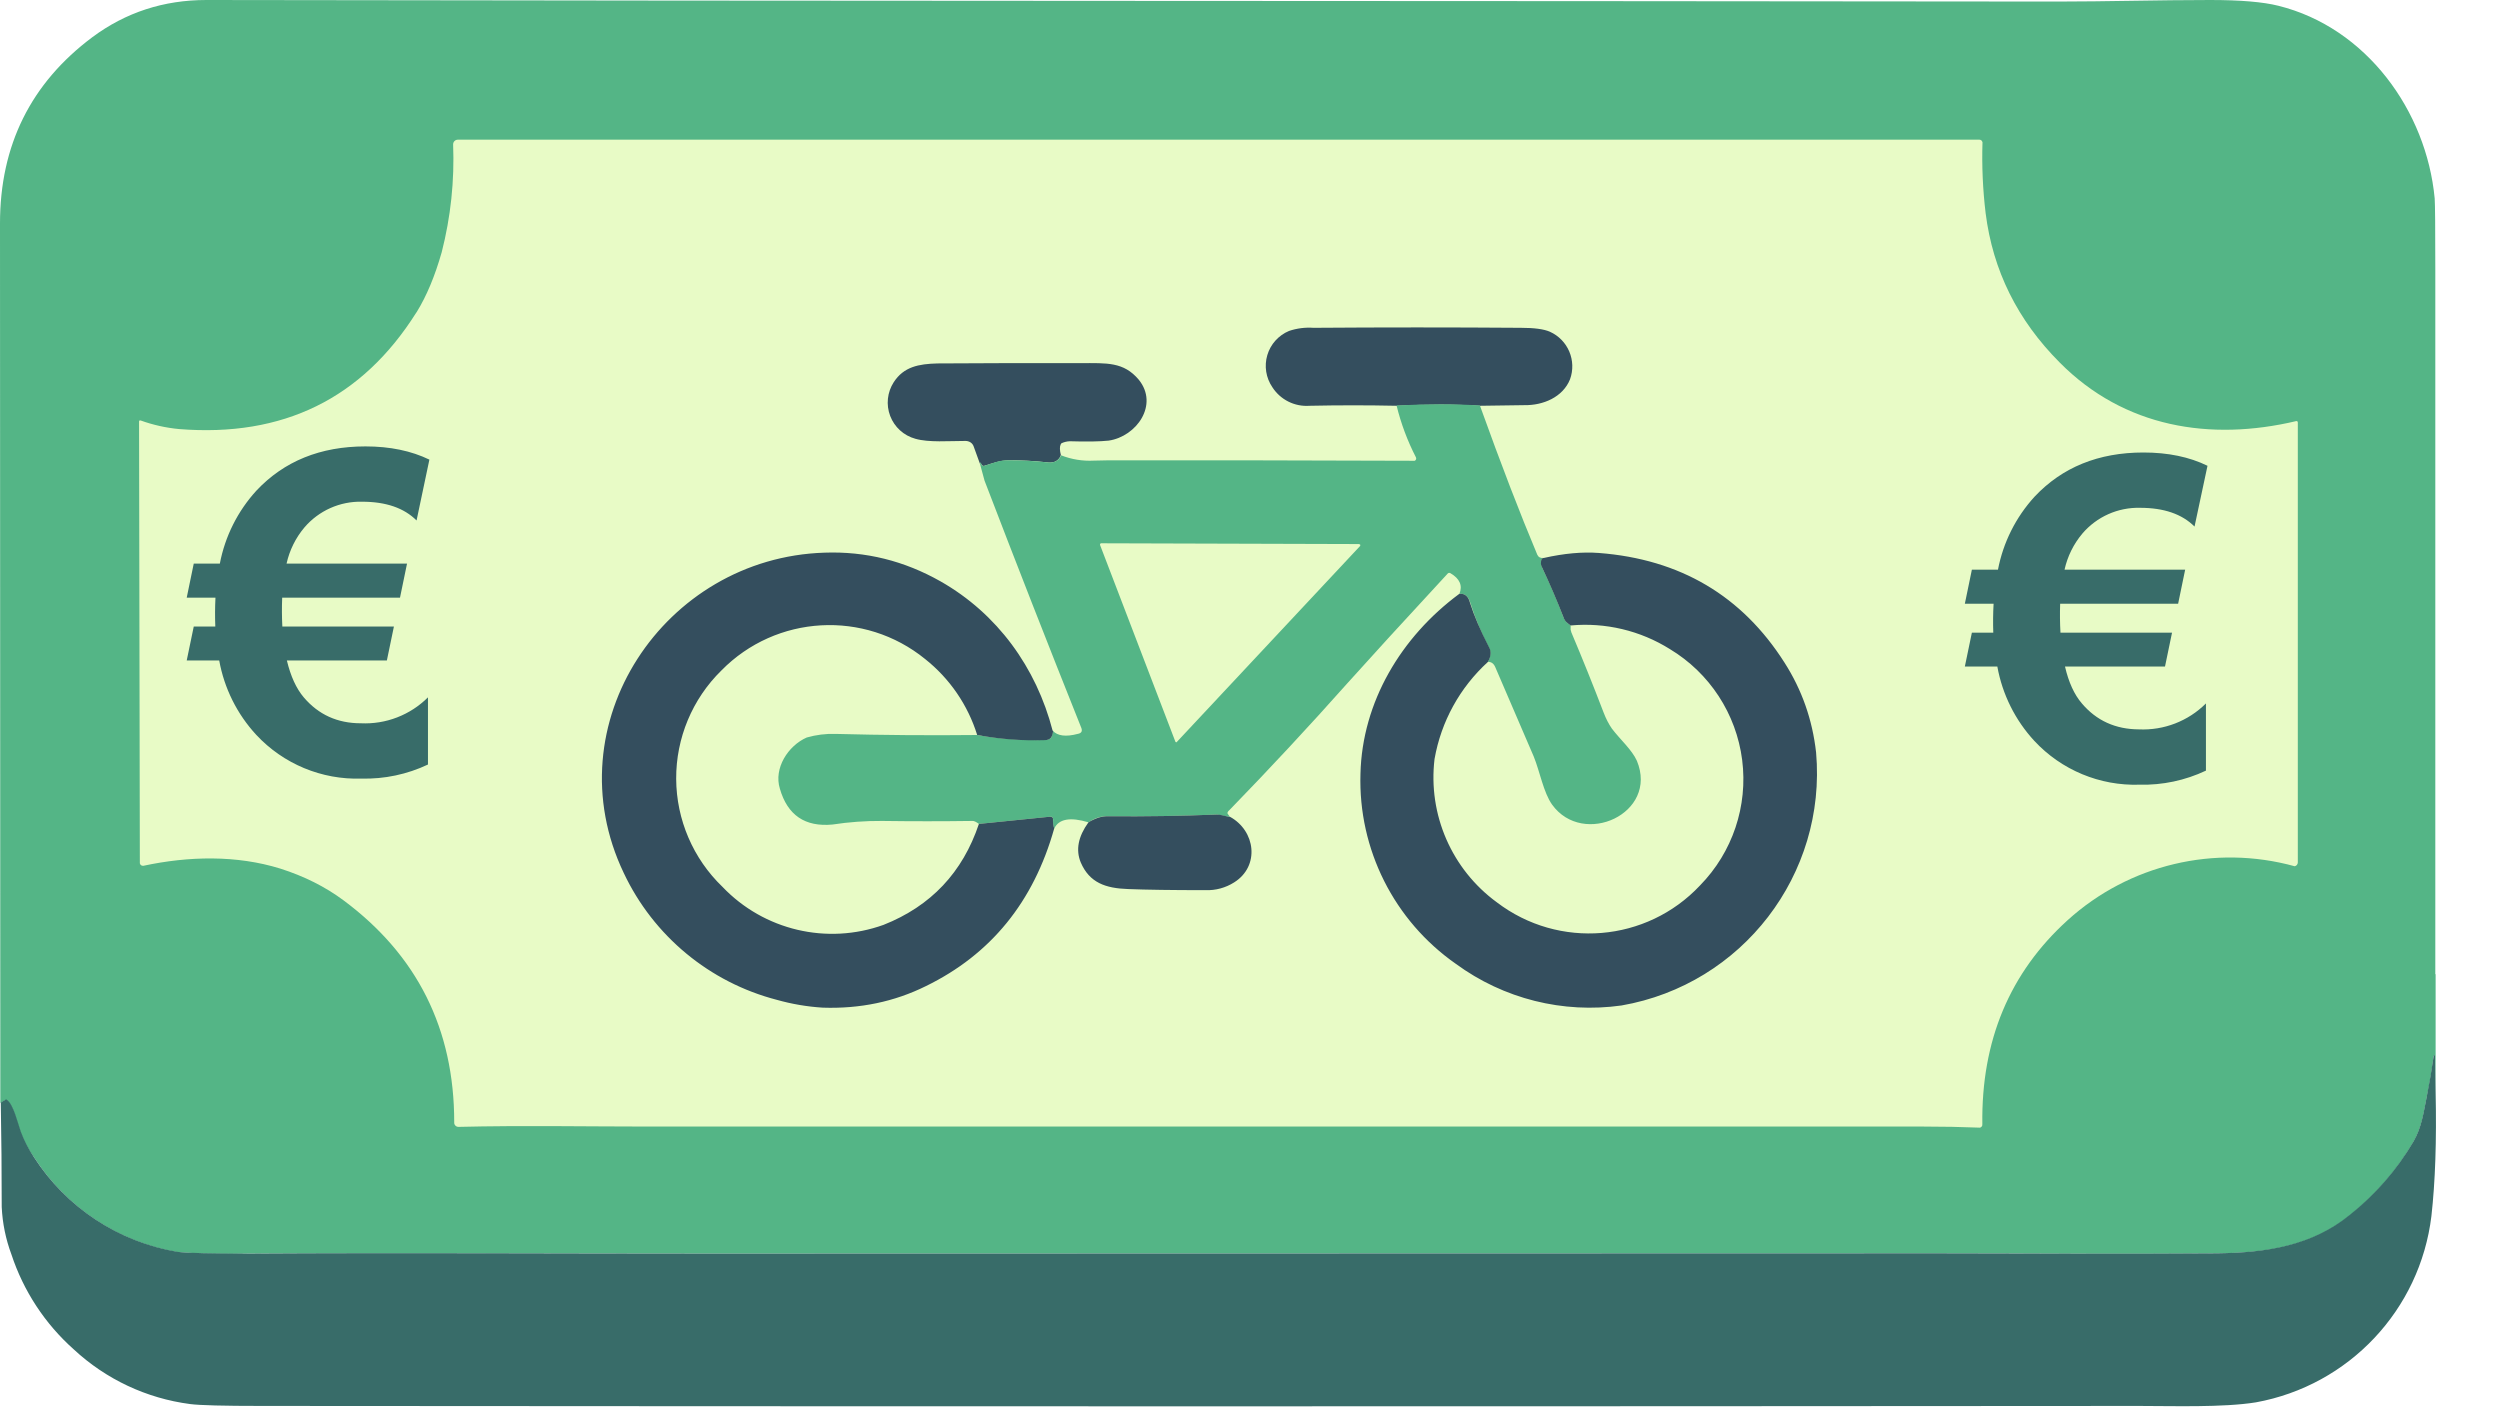
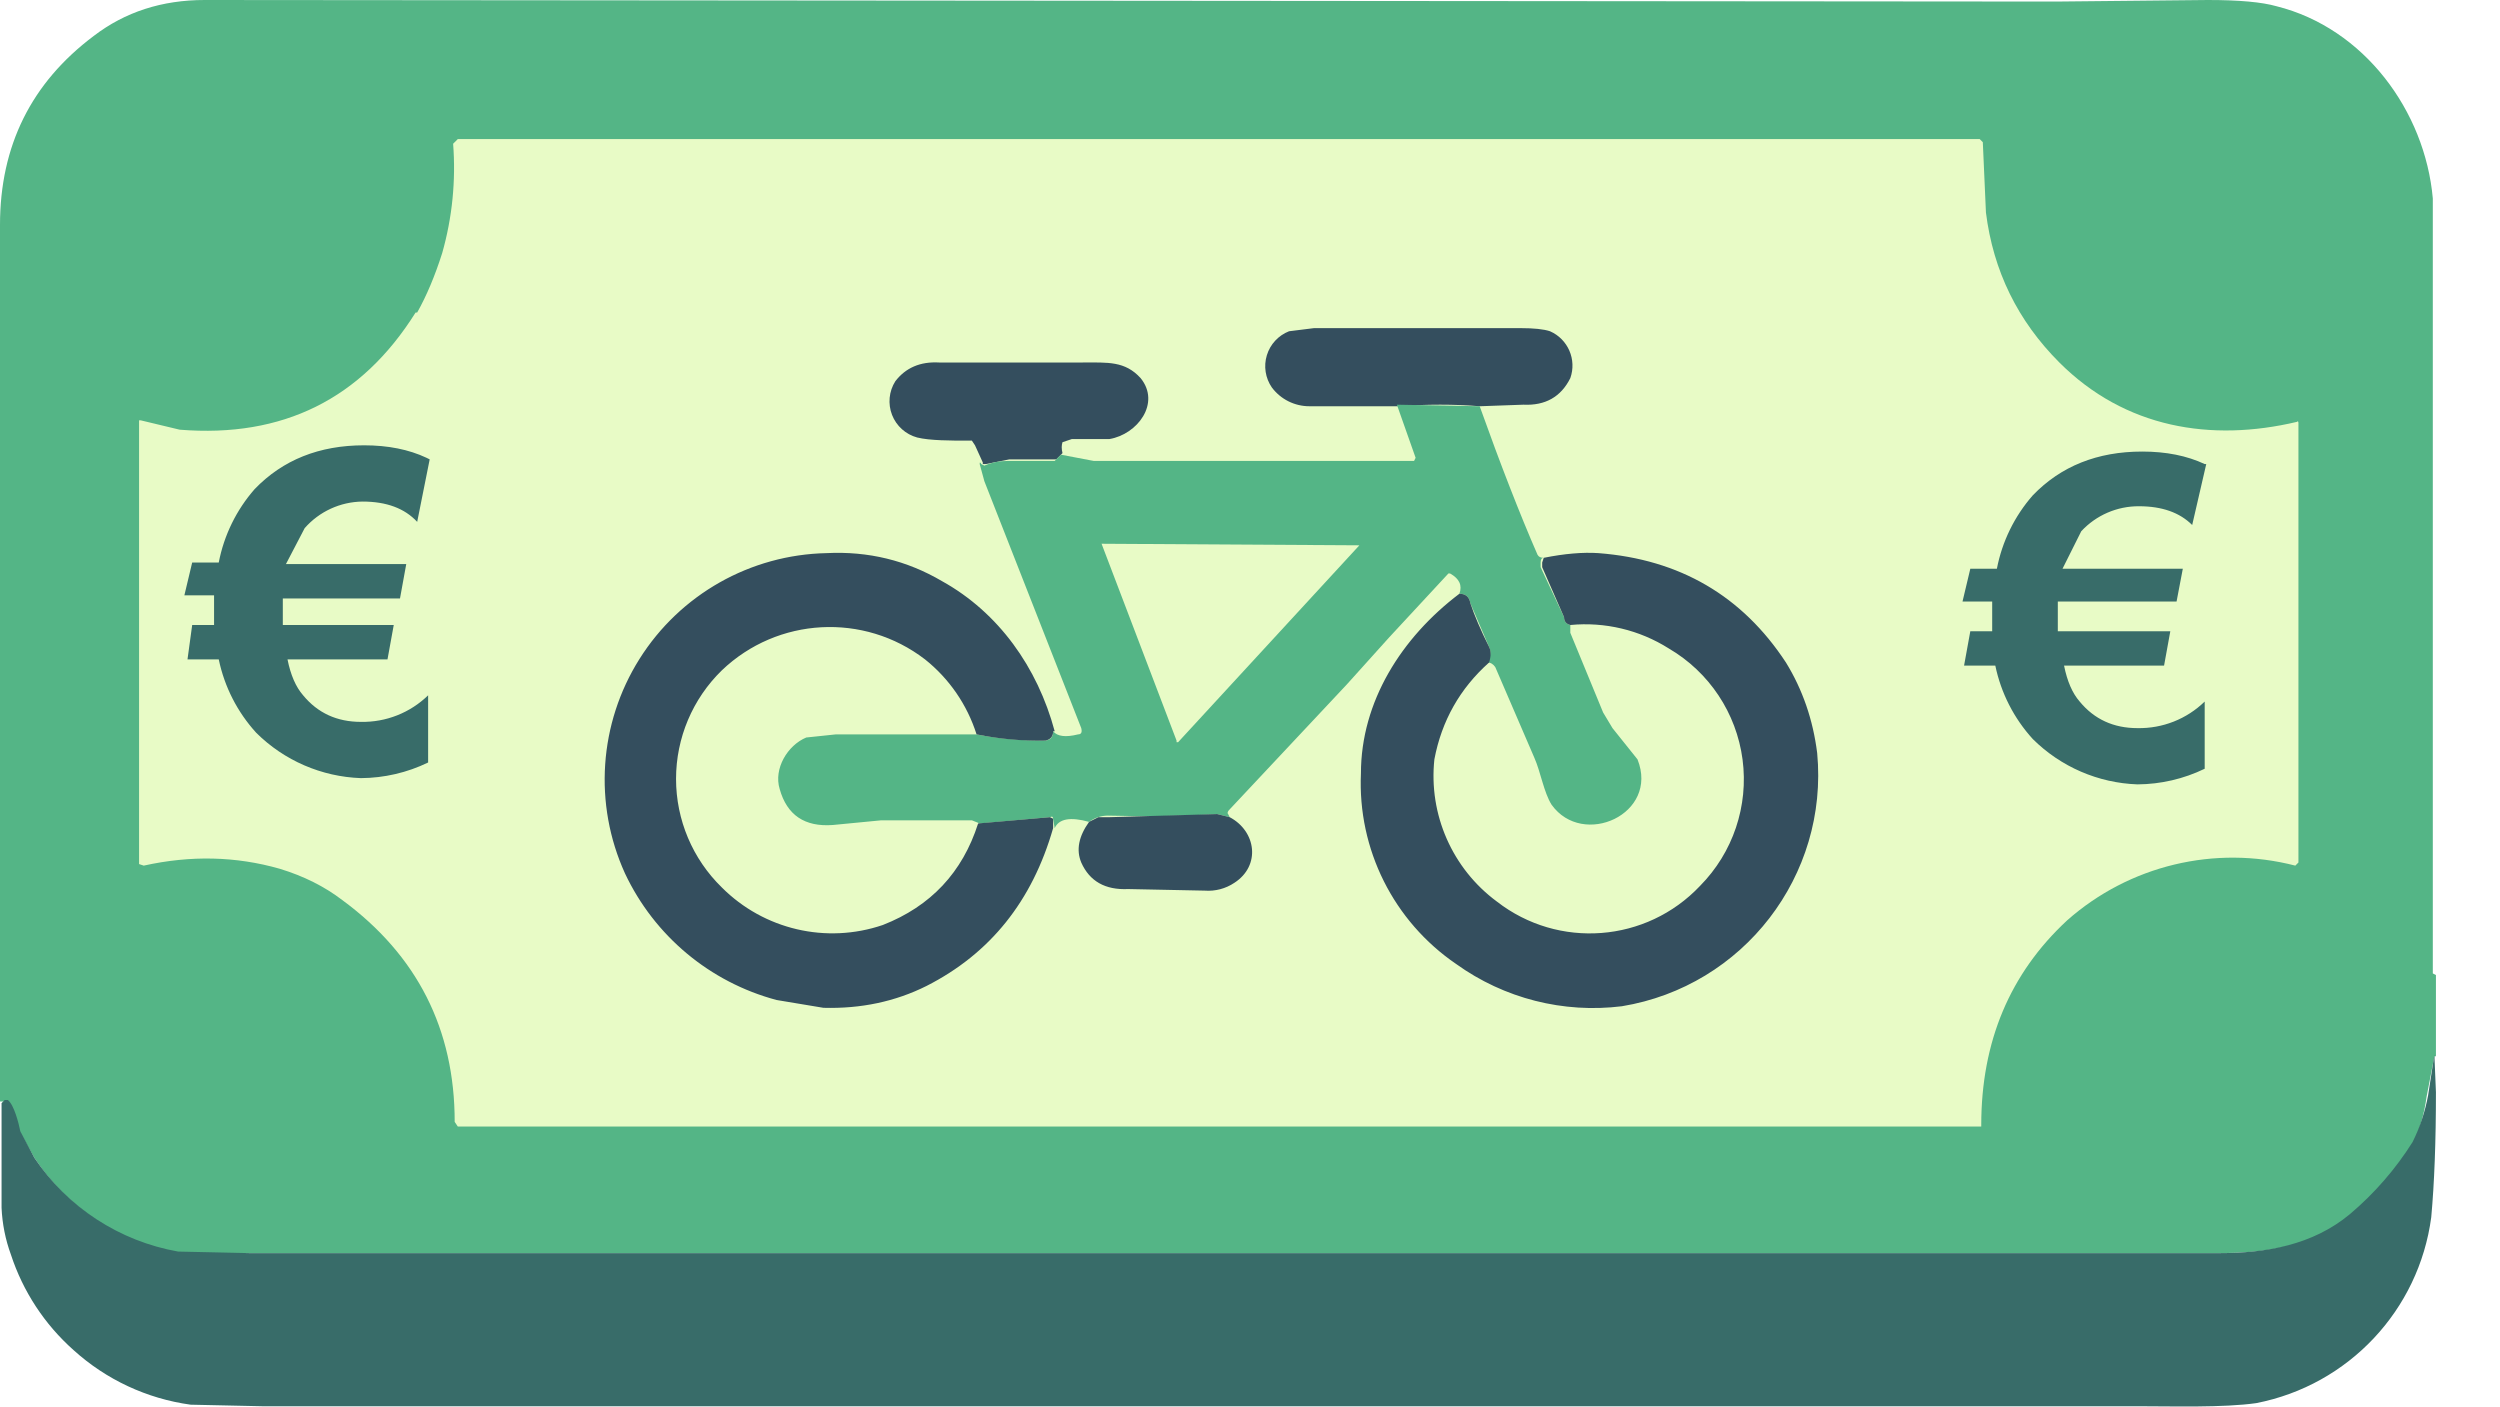
<svg xmlns="http://www.w3.org/2000/svg" width="16" height="9" fill="none">
-   <path fill="#E8FBC6" d="M.633.607h14.382v6.836H.633z" />
-   <path fill="#54B586" d="M15.588 6.235v.757l-.004-.232-.002-.003-.003-.001-.003.001-.001.003a3 3 0 0 1-.044.262c-.02.103-.032.195-.085.286a1.7 1.7 0 0 1-.403.468c-.245.2-.539.243-.848.245-.647.007-1.21 0-1.789 0l-7.876.002c-.977 0-1.956-.004-2.934 0a5 5 0 0 1-.459-.009A1.36 1.36 0 0 1 .22 7.41a.7.7 0 0 1-.09-.165c-.018-.05-.045-.172-.086-.202q-.008-.006-.014 0l-.028.016L0 1.43Q0 .68.591.238.911 0 1.321 0c3.952.007 7.897.005 11.847.01.307 0 .65-.01.976-.01q.291 0 .438.037c.562.14.947.671 1 1.233q.004.057.004.458v4.507zM2.664 2.001q-.52.825-1.518.745A1 1 0 0 1 .9 2.691q-.01-.002-.01.007l.005 2.827a.02.02 0 0 0 .023.016c.289-.062.596-.069.876.018q.229.073.403.202.71.527.71 1.421a.027.027 0 0 0 .028.03c.406-.01.837-.002 1.218-.002h8.158a9 9 0 0 1 .362.007l.008-.005.005-.007.001-.01q-.011-.801.546-1.306a1.55 1.55 0 0 1 1.453-.345.025.025 0 0 0 .02-.024V2.705q0-.011-.01-.01c-.55.13-1.101.042-1.514-.375q-.405-.406-.474-.956a3 3 0 0 1-.02-.454l-.004-.008a.02.02 0 0 0-.017-.008H2.93a.03.03 0 0 0-.03.03 2.4 2.4 0 0 1-.073.69q-.065.229-.16.383z" />
-   <path fill="#344E5E" d="M9.472 2.597q-.24-.015-.534 0-.275-.006-.557 0a.26.26 0 0 1-.238-.119.242.242 0 0 1 .107-.36.4.4 0 0 1 .156-.02q.665-.005 1.328 0 .128 0 .185.025a.243.243 0 0 1 .129.305c-.046.114-.172.167-.292.165zm-2.682.314a.07.07 0 0 1-.039.044.1.1 0 0 1-.05.004 2 2 0 0 0-.246-.013c-.055 0-.105.02-.158.036a.02.02 0 0 1-.014-.006q-.01-.026-.011-.007l-.041-.113a.05.05 0 0 0-.02-.025.06.06 0 0 0-.033-.009c-.103 0-.234.011-.32-.014a.24.24 0 0 1-.138-.362c.064-.099.16-.117.28-.12q.457-.003.916-.002c.168 0 .275-.009.372.106.13.16-.014.364-.193.39q-.086.009-.248.004a.14.14 0 0 0-.054.013l-.005.008q-.01.022.002.069z" />
-   <path fill="#54B586" d="M9.472 2.597q.202.562.367.954.011.023.041.02-.016 0-.018.03 0 .015.007.03.075.156.137.319c.01.027.023.036.046.053v.027l.005.018q.107.253.206.512.023.06.053.103c.053.07.128.135.16.206.14.337-.344.557-.543.28-.055-.078-.078-.211-.117-.307l-.247-.574q-.015-.033-.046-.032.027-.054.007-.091a1.7 1.7 0 0 1-.12-.287c-.011-.037-.032-.062-.07-.057q.033-.08-.058-.133-.009-.004-.016.002l-.38.413-.262.289a25 25 0 0 1-.756.813q-.014.012-.012.021l.016.023-.082-.016q-.344.014-.693.011a.2.2 0 0 0-.13.039q-.177-.053-.22.04a.13.13 0 0 1-.007-.058q0-.021-.021-.018l-.454.046q-.027-.02-.041-.019-.29.004-.58 0a2 2 0 0 0-.316.023q-.264.025-.337-.23c-.04-.13.052-.274.172-.327a.6.6 0 0 1 .185-.023q.45.012.906.007.202.036.43.032c.047 0 .051-.023.053-.06q.046.051.16.021.035-.006.024-.037-.315-.788-.62-1.584l-.029-.107q0-.019.011.007.005.009.014.006c.053-.016.103-.039.158-.036q.124 0 .246.013a.1.1 0 0 0 .05-.004.07.07 0 0 0 .04-.041.5.5 0 0 0 .21.034l.096-.002a413 413 0 0 1 1.957.003.016.016 0 0 0 .008-.022 1.5 1.5 0 0 1-.124-.332q.294-.015.534 0zm-2.425.88-.006.003-.001.007.481 1.256a.01.01 0 0 0 .006.008.01.01 0 0 0 .008-.006l1.17-1.251a.01.01 0 0 0 0-.009l-.008-.003z" />
-   <path fill="#344E5E" d="M6.74 4.677c-.005.036-.012.06-.055.06a2 2 0 0 1-.431-.033 1 1 0 0 0-.333-.486.97.97 0 0 0-1.304.073.965.965 0 0 0 .007 1.385.97.97 0 0 0 1.031.243q.454-.18.61-.646l.454-.046q.023 0 .02.018-.001.031.008.057-.198.705-.821 1.009-.303.15-.66.138a1.4 1.4 0 0 1-.294-.05 1.5 1.5 0 0 1-.98-.812c-.455-.952.26-2.018 1.285-2.05q.394-.014.743.184c.362.206.612.55.717.956zm2.6-.876c.038-.005.059.02.068.057q.04.126.122.284.023.04-.007.094c-.18.164-.3.382-.342.622a.99.99 0 0 0 .399.917.974.974 0 0 0 1.3-.108.972.972 0 0 0-.193-1.513 1.02 1.02 0 0 0-.635-.151c-.023-.017-.037-.026-.046-.053a5 5 0 0 0-.137-.319.05.05 0 0 1-.007-.03q0-.03.018-.03.195-.044.353-.032.78.06 1.188.702.167.261.202.575a1.51 1.51 0 0 1-1.245 1.619 1.45 1.45 0 0 1-1.06-.266 1.43 1.43 0 0 1-.611-1.217c.011-.459.26-.876.632-1.151M7.871 5.227c.165.09.193.316.028.42a.32.32 0 0 1-.184.05q-.318 0-.495-.007c-.144-.005-.247-.04-.303-.17q-.05-.12.049-.257a.3.3 0 0 1 .064-.03.2.2 0 0 1 .069-.009q.344.003.69-.011.018 0 .082.016z" />
-   <path fill="#386C69" d="M15.588 6.99q.01.465-.027.793a1.38 1.38 0 0 1-1.123 1.192c-.211.034-.535.023-.75.023q-6.006.005-12.012 0-.368 0-.459-.012a1.35 1.35 0 0 1-.745-.35 1.4 1.4 0 0 1-.399-.608 1 1 0 0 1-.062-.303q0-.335-.006-.669l.027-.016q.008-.007.014 0c.041.03.069.151.087.202a.8.8 0 0 0 .085.165 1.36 1.36 0 0 0 .919.605q.09.011.459.011c.978-.006 1.957 0 2.934 0l7.874-.002c.58 0 1.146.005 1.788 0 .312-.004.605-.048.848-.247a1.7 1.7 0 0 0 .406-.468c.053-.092.064-.183.085-.287a5 5 0 0 0 .045-.264l.003-.002q.002 0 .003.002l.002.003zM2.748 2.942l-.082.389q-.12-.12-.348-.12a.47.47 0 0 0-.37.165.54.54 0 0 0-.114.231h.771l-.045.218h-.754a2 2 0 0 0 .001.185h.714l-.045.217h-.64q.036.151.108.236.141.166.365.166a.57.57 0 0 0 .43-.166v.43a.94.94 0 0 1-.426.09.88.88 0 0 1-.673-.28.95.95 0 0 1-.237-.476h-.208l.045-.217h.138a2 2 0 0 1 .001-.185h-.184l.045-.218h.167a.96.96 0 0 1 .234-.467q.266-.283.698-.283.235 0 .41.085m11.379.039-.083.389q-.12-.12-.348-.12a.47.47 0 0 0-.37.165.54.54 0 0 0-.114.231h.772l-.045.218h-.755a2 2 0 0 0 .002.185h.714l-.045.217h-.64q.035.151.108.236.14.165.365.166a.57.57 0 0 0 .429-.166v.43a.94.94 0 0 1-.425.09.88.88 0 0 1-.673-.28.95.95 0 0 1-.237-.476h-.208l.045-.217h.137a2 2 0 0 1 .002-.185h-.184l.045-.218h.167a.96.96 0 0 1 .234-.467q.266-.283.697-.283.236 0 .41.085" />
+   <path fill="#E8FBC6" d="M.63.6h14.39v6.84H.63z" />
+   <path fill="#54B586" d="M15.59 6.24v.75-.23h-.01l-.05.26q-.02.15-.08.29a2 2 0 0 1-.4.47c-.25.2-.55.24-.86.24H1.14a1.4 1.4 0 0 1-.92-.61l-.09-.16c-.02-.05-.05-.18-.09-.2H0V1.44Q0 .68.6.23.9 0 1.31 0l11.85.01.97-.01q.3 0 .44.04c.56.14.95.67 1 1.23v4.96zM2.66 2q-.52.83-1.51.75L.9 2.69H.89v2.84l.03.01q.45-.1.87.02.23.07.4.2.72.53.72 1.42l.02.03h9.75V7.2q0-.8.55-1.31a1.6 1.6 0 0 1 1.46-.35l.02-.02V2.71q0-.02-.01-.01c-.55.13-1.1.04-1.52-.38q-.4-.4-.47-.96l-.02-.45-.02-.02H2.93L2.9.92a2 2 0 0 1-.07.7q-.07.22-.16.38z" />
+   <path fill="#344E5E" d="M9.47 2.6q-.24-.02-.53 0h-.56a.3.3 0 0 1-.24-.12.24.24 0 0 1 .11-.36l.16-.02h1.32q.13 0 .19.02a.24.24 0 0 1 .13.3q-.09.18-.3.17zm-2.67.3-.04.04h-.3l-.15.03h-.02v-.01l-.05-.11-.02-.03h-.03c-.1 0-.24 0-.32-.02a.24.24 0 0 1-.14-.36q.1-.13.28-.12h.92c.16 0 .27-.01.37.1.13.16-.02.36-.2.39h-.24l-.06.02q-.01.03 0 .07" />
+   <path fill="#54B586" d="M9.47 2.6q.2.56.37.95.01.02.04.02-.02 0-.02.03v.03l.15.32q0 .04.04.05v.05l.21.51.06.1.16.2c.14.35-.35.57-.55.29-.05-.08-.07-.21-.11-.3l-.25-.58q-.02-.03-.05-.03.03-.06.01-.1l-.12-.28q-.01-.06-.07-.06.03-.08-.06-.13h-.01l-.38.41-.27.3-.75.8q-.02.02-.01.03l.01.02-.08-.02q-.34.02-.7.01a.2.2 0 0 0-.12.04q-.18-.05-.22.04l-.01-.06q0-.02-.02-.01l-.45.04-.05-.02h-.58l-.31.03q-.27.02-.34-.23c-.04-.13.05-.28.17-.33l.19-.02h.9q.2.04.43.04.06 0 .06-.06.04.05.16.02.03 0 .02-.04L6.3 3.08l-.03-.11q0-.02.01 0l.02.01q.07-.03.15-.03h.3l.04-.04.21.04h2.05l.01-.02-.12-.34zm-2.42.88.48 1.26v.01h.01L8.7 3.49z" />
+   <path fill="#344E5E" d="M6.74 4.68q0 .05-.05.06a2 2 0 0 1-.44-.04 1 1 0 0 0-.33-.48 1 1 0 0 0-1.3.07.97.97 0 0 0 0 1.39 1 1 0 0 0 1.03.24q.46-.18.61-.65l.46-.04.02.01v.06q-.2.7-.81 1.01-.3.15-.66.14l-.3-.05A1.5 1.5 0 0 1 4 5.59a1.45 1.45 0 0 1 1.29-2.05q.4-.02.74.18c.36.2.61.55.72.96zm2.6-.88q.06 0 .07.06.04.12.12.28.02.04 0 .1-.28.25-.35.62a1 1 0 0 0 .4.91.97.97 0 0 0 1.3-.1.97.97 0 0 0-.2-1.52 1 1 0 0 0-.63-.15q-.04-.01-.04-.05l-.14-.32V3.6l.01-.03q.2-.04.35-.03.78.06 1.2.7.16.26.2.58a1.5 1.5 0 0 1-1.25 1.62 1.5 1.5 0 0 1-1.06-.27 1.4 1.4 0 0 1-.61-1.22c0-.46.26-.87.63-1.15M7.87 5.23c.17.09.2.31.03.42a.3.3 0 0 1-.19.05l-.49-.01q-.22.01-.3-.17-.05-.12.05-.26l.06-.03h.07l.69-.02z" />
+   <path fill="#386C69" d="M15.59 6.99q0 .47-.03.8a1.4 1.4 0 0 1-1.12 1.19c-.21.03-.54.02-.75.02H1.68l-.46-.01a1.4 1.4 0 0 1-.75-.35 1.4 1.4 0 0 1-.4-.61 1 1 0 0 1-.06-.3v-.67l.02-.02h.02c.04.03.07.15.08.2l.09.17a1.4 1.4 0 0 0 .92.6l.46.01h12.6c.3 0 .6-.05.84-.25a2 2 0 0 0 .4-.46q.07-.14.1-.3l.04-.26zM2.75 2.94l-.08.4q-.12-.13-.35-.13a.5.5 0 0 0-.37.17l-.12.23h.77l-.04.22h-.75V4h.71l-.04.22h-.64q.03.15.1.23.14.17.37.17a.6.6 0 0 0 .43-.17v.43a1 1 0 0 1-.43.1 1 1 0 0 1-.67-.29 1 1 0 0 1-.24-.47h-.2L1.23 4h.14v-.19h-.19l.05-.21h.17a1 1 0 0 1 .23-.47q.27-.28.7-.28.23 0 .4.08m11.39.04-.09.39q-.12-.12-.34-.12a.5.5 0 0 0-.37.16l-.12.24h.77l-.04.21h-.76v.19h.72l-.04.22h-.64q.03.15.1.23.14.17.37.17a.6.6 0 0 0 .43-.17v.43a1 1 0 0 1-.43.1 1 1 0 0 1-.67-.29 1 1 0 0 1-.24-.47h-.2l.04-.22h.14v-.19h-.19l.05-.21h.17a1 1 0 0 1 .23-.47q.27-.28.7-.28.23 0 .4.08" />
</svg>
